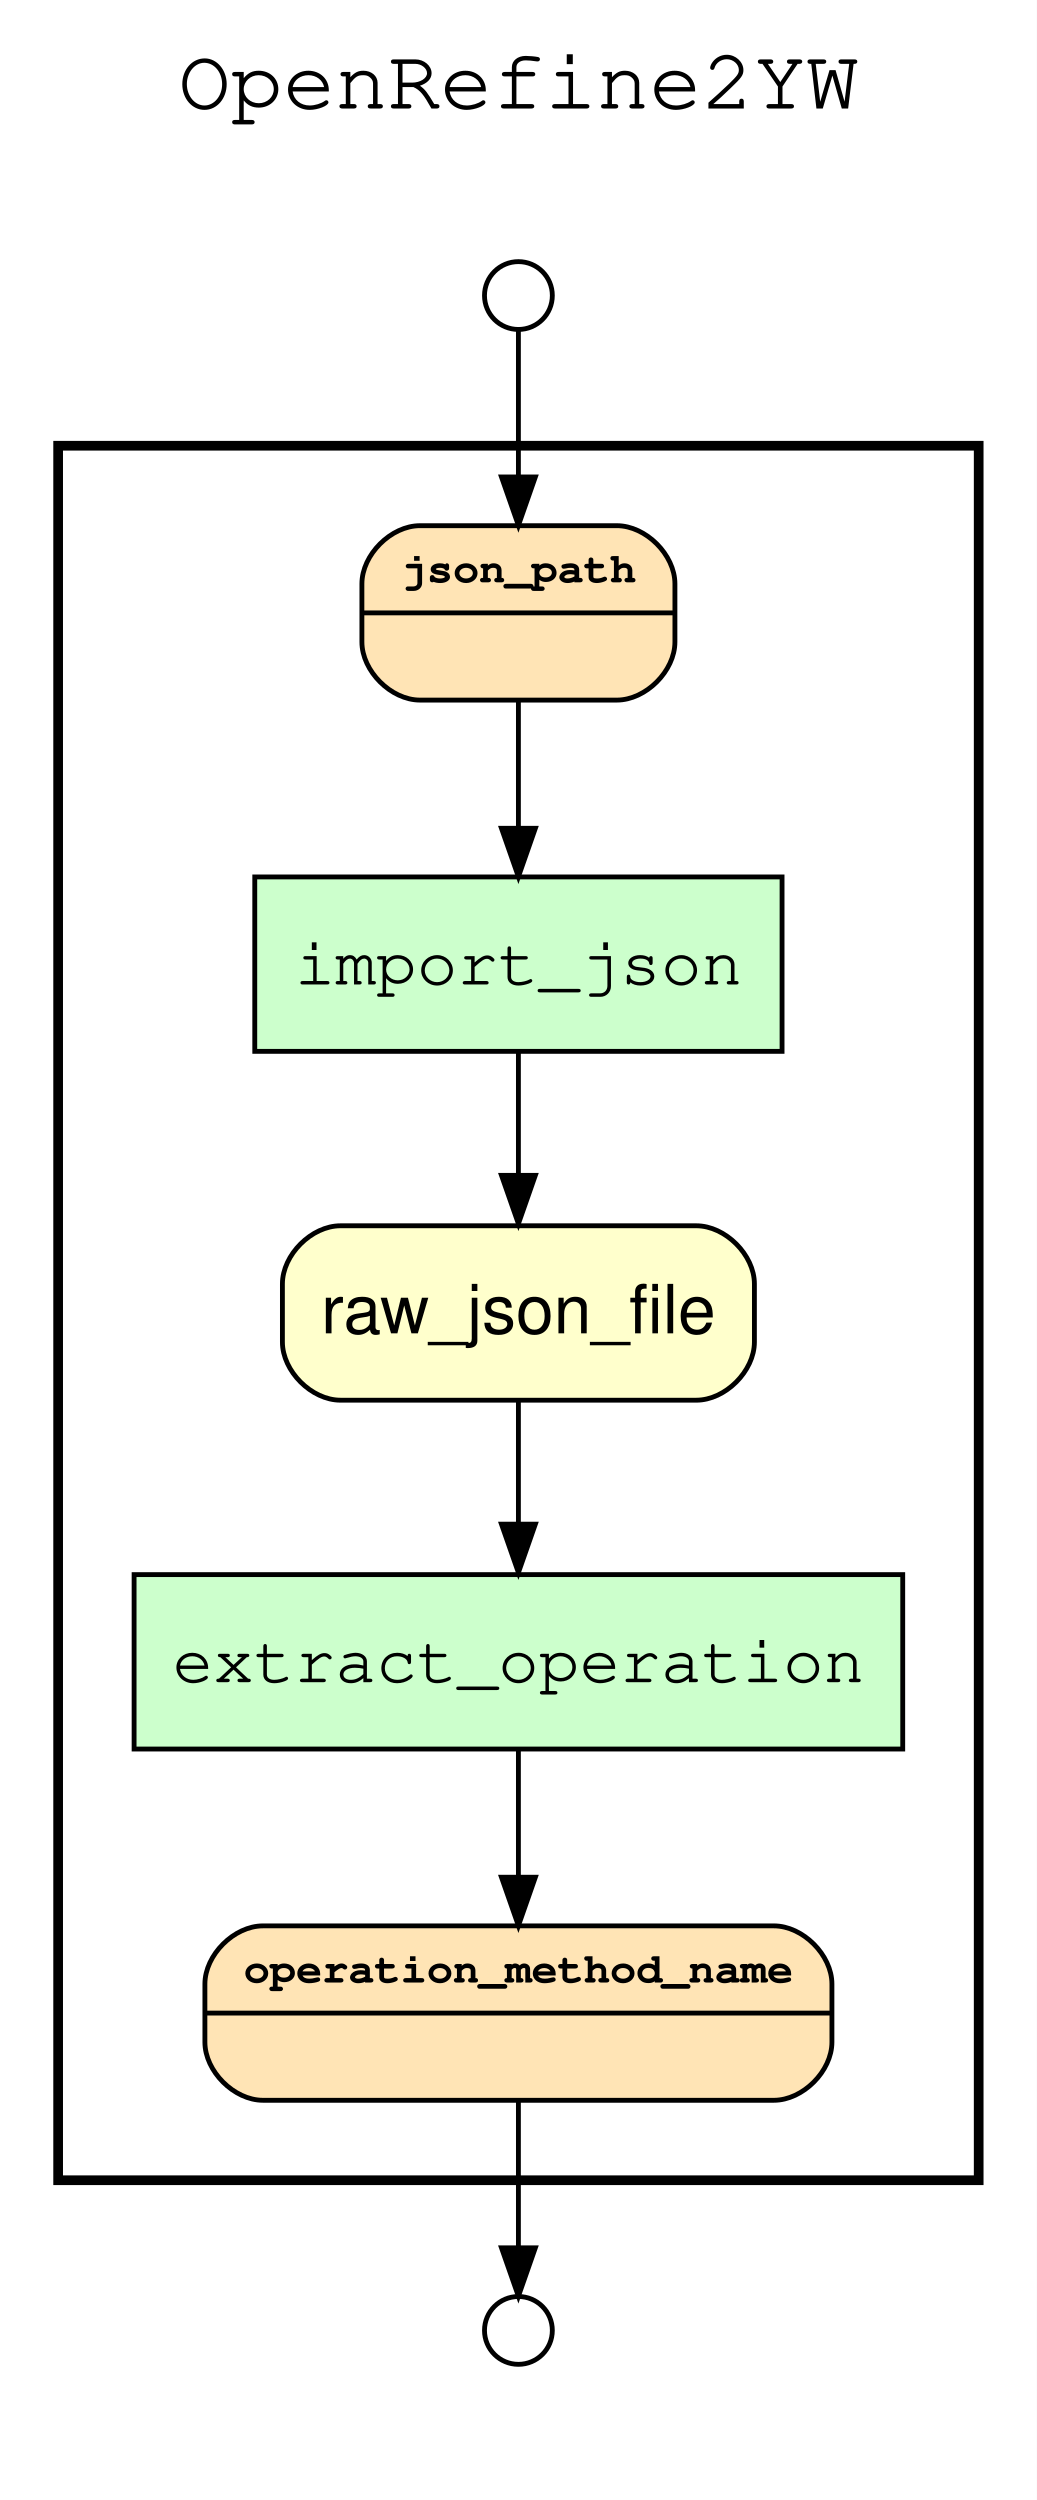
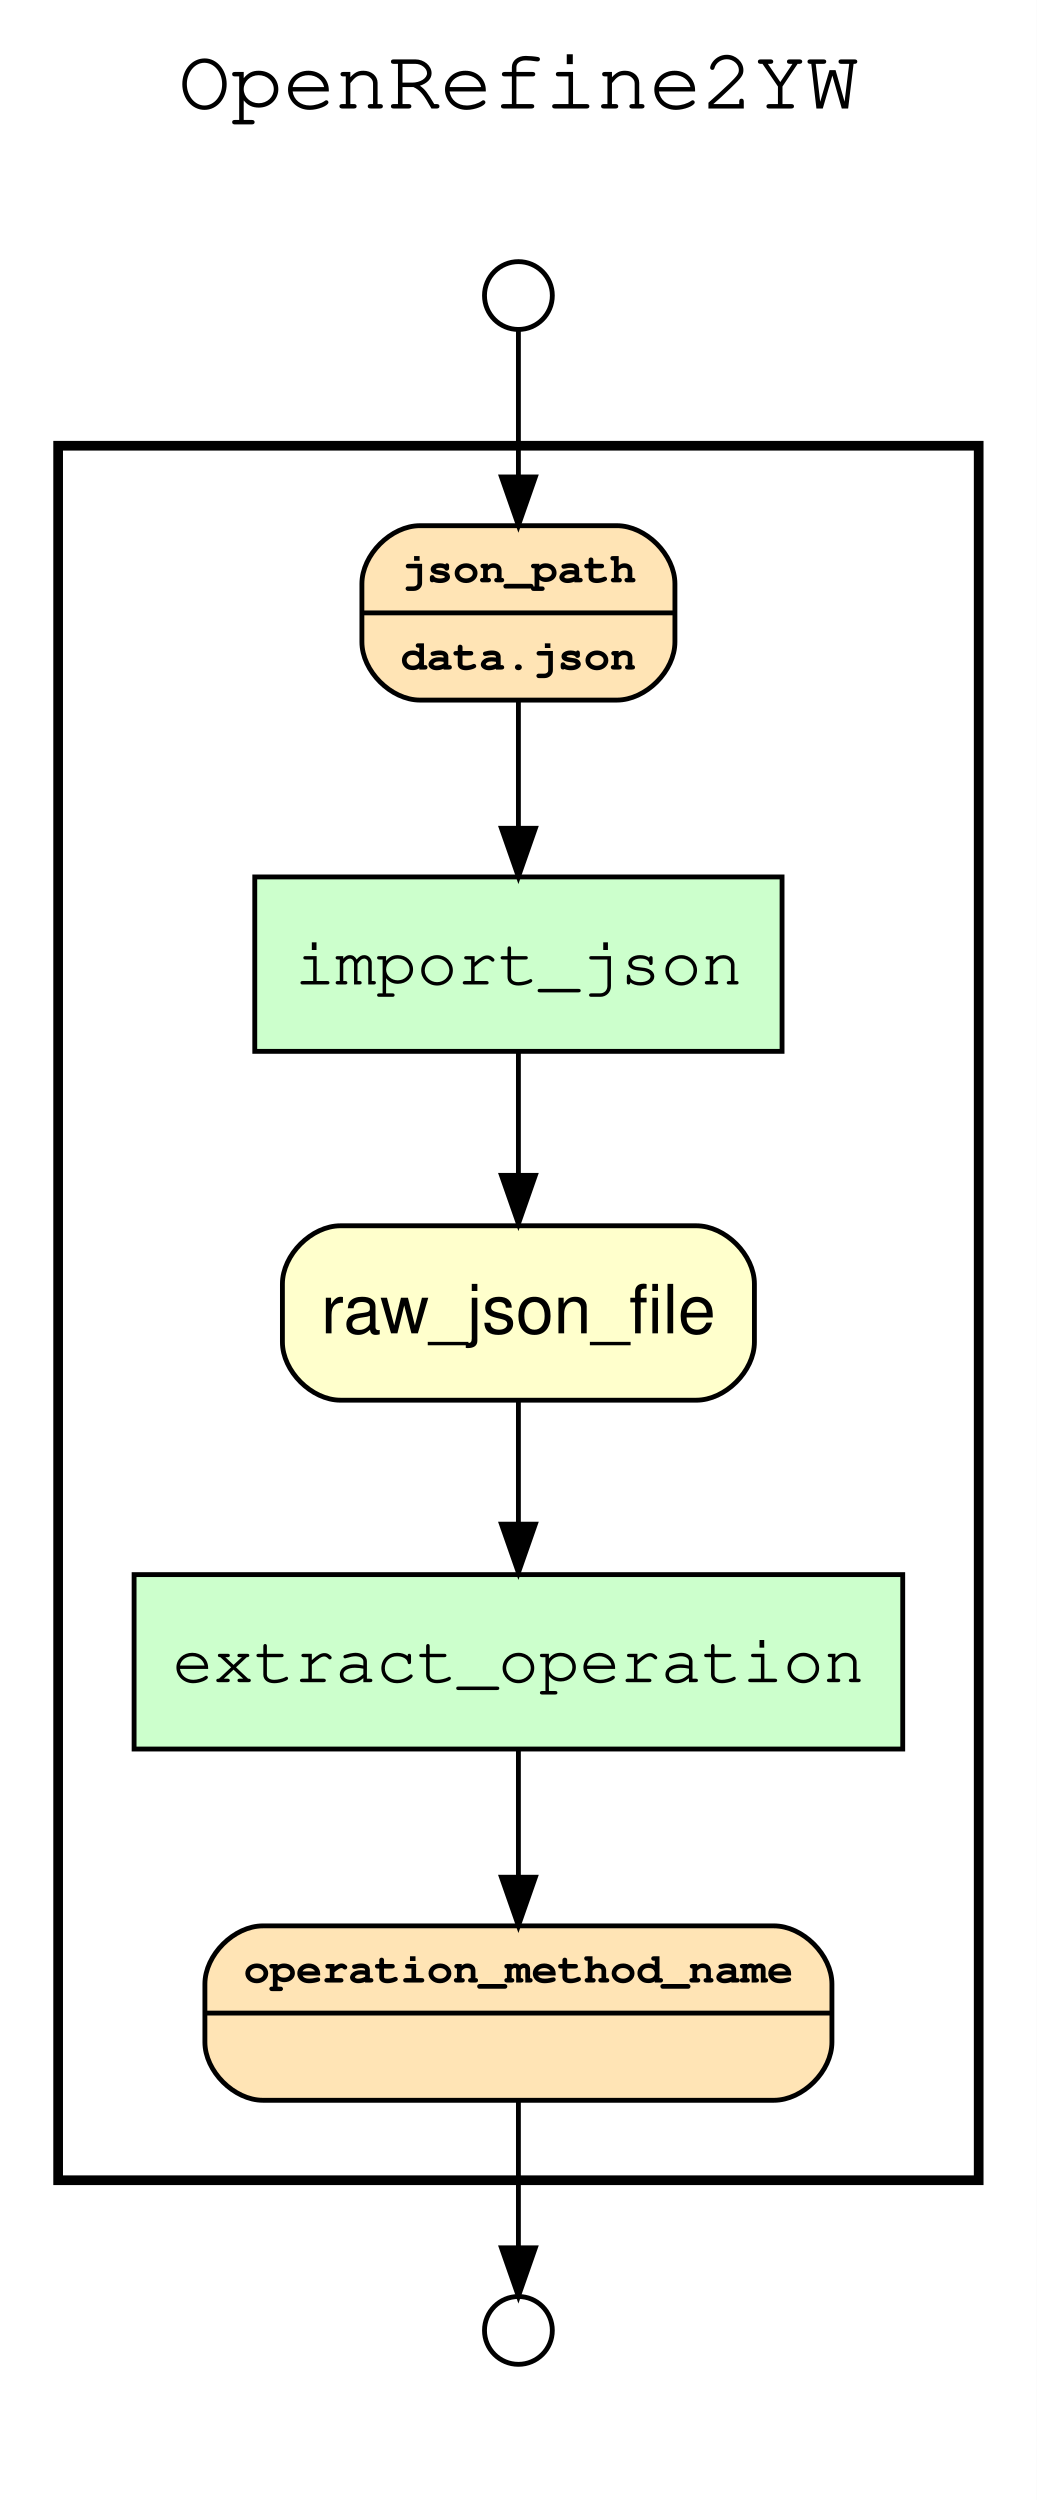
<svg xmlns="http://www.w3.org/2000/svg" width="214pt" height="516pt" viewBox="0.00 0.00 214.00 516.00">
  <g id="graph0" class="graph" transform="scale(1 1) rotate(0) translate(4 512)">
    <polygon fill="white" stroke="transparent" points="-4,4 -4,-512 210,-512 210,4 -4,4" />
    <text text-anchor="middle" x="103" y="-489.6" font-family="Courier,monospace" font-size="18.00">OpenRefine2YW</text>
    <g id="clust1" class="cluster">
      <polygon fill="none" stroke="black" stroke-width="2" points="8,-62 8,-420 198,-420 198,-62 8,-62" />
    </g>
    <g id="clust2" class="cluster">
      <polygon fill="none" stroke="white" stroke-width="2" points="16,-70 16,-412 190,-412 190,-70 16,-70" />
    </g>
    <g id="clust3" class="cluster">
      <polygon fill="none" stroke="white" stroke-width="2" points="80,-428 80,-474 126,-474 126,-428 80,-428" />
    </g>
    <g id="clust4" class="cluster">
      <polygon fill="none" stroke="white" stroke-width="2" points="88,-436 88,-466 118,-466 118,-436 88,-436" />
    </g>
    <g id="clust5" class="cluster">
      <polygon fill="none" stroke="white" stroke-width="2" points="80,-8 80,-54 126,-54 126,-8 80,-8" />
    </g>
    <g id="clust6" class="cluster">
      <polygon fill="none" stroke="white" stroke-width="2" points="88,-16 88,-46 118,-46 118,-16 88,-16" />
    </g>
    <g id="node1" class="node">
      <polygon fill="#ccffcc" stroke="black" points="157.416,-331 48.584,-331 48.584,-295 157.416,-295 157.416,-331" />
      <text text-anchor="middle" x="103" y="-308.8" font-family="Courier,monospace" font-size="14.00">import_json</text>
    </g>
    <g id="node3" class="node">
      <path fill="#ffffcc" stroke="black" d="M139.71,-259C139.71,-259 66.29,-259 66.29,-259 60.29,-259 54.29,-253 54.29,-247 54.29,-247 54.29,-235 54.29,-235 54.29,-229 60.29,-223 66.29,-223 66.29,-223 139.71,-223 139.71,-223 145.71,-223 151.71,-229 151.71,-235 151.71,-235 151.71,-247 151.71,-247 151.71,-253 145.71,-259 139.71,-259" />
      <text text-anchor="middle" x="103" y="-236.8" font-family="Helvetica,sans-Serif" font-size="14.00">raw_json_file</text>
    </g>
    <g id="edge3" class="edge">
      <path fill="none" stroke="black" d="M103,-294.831C103,-287.131 103,-277.974 103,-269.417" />
      <polygon fill="black" stroke="black" points="106.5,-269.413 103,-259.413 99.5,-269.413 106.5,-269.413" />
    </g>
    <g id="node2" class="node">
      <polygon fill="#ccffcc" stroke="black" points="182.323,-187 23.677,-187 23.677,-151 182.323,-151 182.323,-187" />
      <text text-anchor="middle" x="103" y="-164.8" font-family="Courier,monospace" font-size="14.00">extract_operation</text>
    </g>
    <g id="node5" class="node">
      <path fill="#ffe4b5" stroke="black" d="M50.291,-78.5C50.291,-78.5 155.709,-78.5 155.709,-78.5 161.709,-78.5 167.709,-84.5 167.709,-90.5 167.709,-90.5 167.709,-102.5 167.709,-102.5 167.709,-108.5 161.709,-114.5 155.709,-114.5 155.709,-114.5 50.291,-114.5 50.291,-114.5 44.291,-114.5 38.291,-108.5 38.291,-102.5 38.291,-102.5 38.291,-90.5 38.291,-90.5 38.291,-84.5 44.291,-78.5 50.291,-78.5" />
      <text text-anchor="middle" x="103" y="-102.8" font-family="Courier,monospace" font-weight="bold" font-size="9.00">operation_method_name</text>
      <polyline fill="none" stroke="black" points="38.291,-96.5 167.709,-96.5 " />
      <text text-anchor="middle" x="103" y="-84.8" font-family="Courier,monospace" font-weight="bold" font-size="9.00"> </text>
    </g>
    <g id="edge4" class="edge">
      <path fill="none" stroke="black" d="M103,-150.705C103,-142.832 103,-133.447 103,-124.717" />
      <polygon fill="black" stroke="black" points="106.5,-124.538 103,-114.538 99.5,-124.538 106.5,-124.538" />
    </g>
    <g id="edge1" class="edge">
      <path fill="none" stroke="black" d="M103,-222.831C103,-215.131 103,-205.974 103,-197.417" />
      <polygon fill="black" stroke="black" points="106.5,-197.413 103,-187.413 99.5,-197.413 106.5,-197.413" />
    </g>
    <g id="node4" class="node">
      <path fill="#ffe4b5" stroke="black" d="M82.696,-367.5C82.696,-367.5 123.304,-367.5 123.304,-367.5 129.304,-367.5 135.304,-373.5 135.304,-379.5 135.304,-379.5 135.304,-391.5 135.304,-391.5 135.304,-397.5 129.304,-403.5 123.304,-403.5 123.304,-403.5 82.696,-403.5 82.696,-403.5 76.696,-403.5 70.696,-397.5 70.696,-391.5 70.696,-391.5 70.696,-379.5 70.696,-379.5 70.696,-373.5 76.696,-367.5 82.696,-367.5" />
      <text text-anchor="middle" x="103" y="-391.8" font-family="Courier,monospace" font-weight="bold" font-size="9.00">json_path</text>
      <polyline fill="none" stroke="black" points="70.696,-385.5 135.304,-385.5 " />
-       <text text-anchor="middle" x="103" y="-373.8" font-family="Courier,monospace" font-weight="bold" font-size="9.00"> </text>
+       <text text-anchor="start" x="78.696" y="-373.8" font-family="Courier,monospace" font-weight="bold" font-size="9.00">data.json</text>
    </g>
    <g id="edge2" class="edge">
      <path fill="none" stroke="black" d="M103,-367.205C103,-359.332 103,-349.947 103,-341.217" />
      <polygon fill="black" stroke="black" points="106.5,-341.038 103,-331.038 99.5,-341.038 106.5,-341.038" />
    </g>
    <g id="node7" class="node">
      <ellipse fill="none" stroke="black" cx="103" cy="-31" rx="7" ry="7" />
    </g>
    <g id="edge6" class="edge">
      <path fill="none" stroke="black" d="M103,-78.255C103,-68.886 103,-57.533 103,-48.303" />
      <polygon fill="black" stroke="black" points="106.5,-48.056 103,-38.056 99.5,-48.056 106.5,-48.056" />
    </g>
    <g id="node6" class="node">
      <ellipse fill="none" stroke="black" cx="103" cy="-451" rx="7" ry="7" />
    </g>
    <g id="edge5" class="edge">
      <path fill="none" stroke="black" d="M103,-443.99C103,-436.738 103,-424.935 103,-413.824" />
      <polygon fill="black" stroke="black" points="106.5,-413.555 103,-403.555 99.5,-413.555 106.5,-413.555" />
    </g>
  </g>
</svg>
